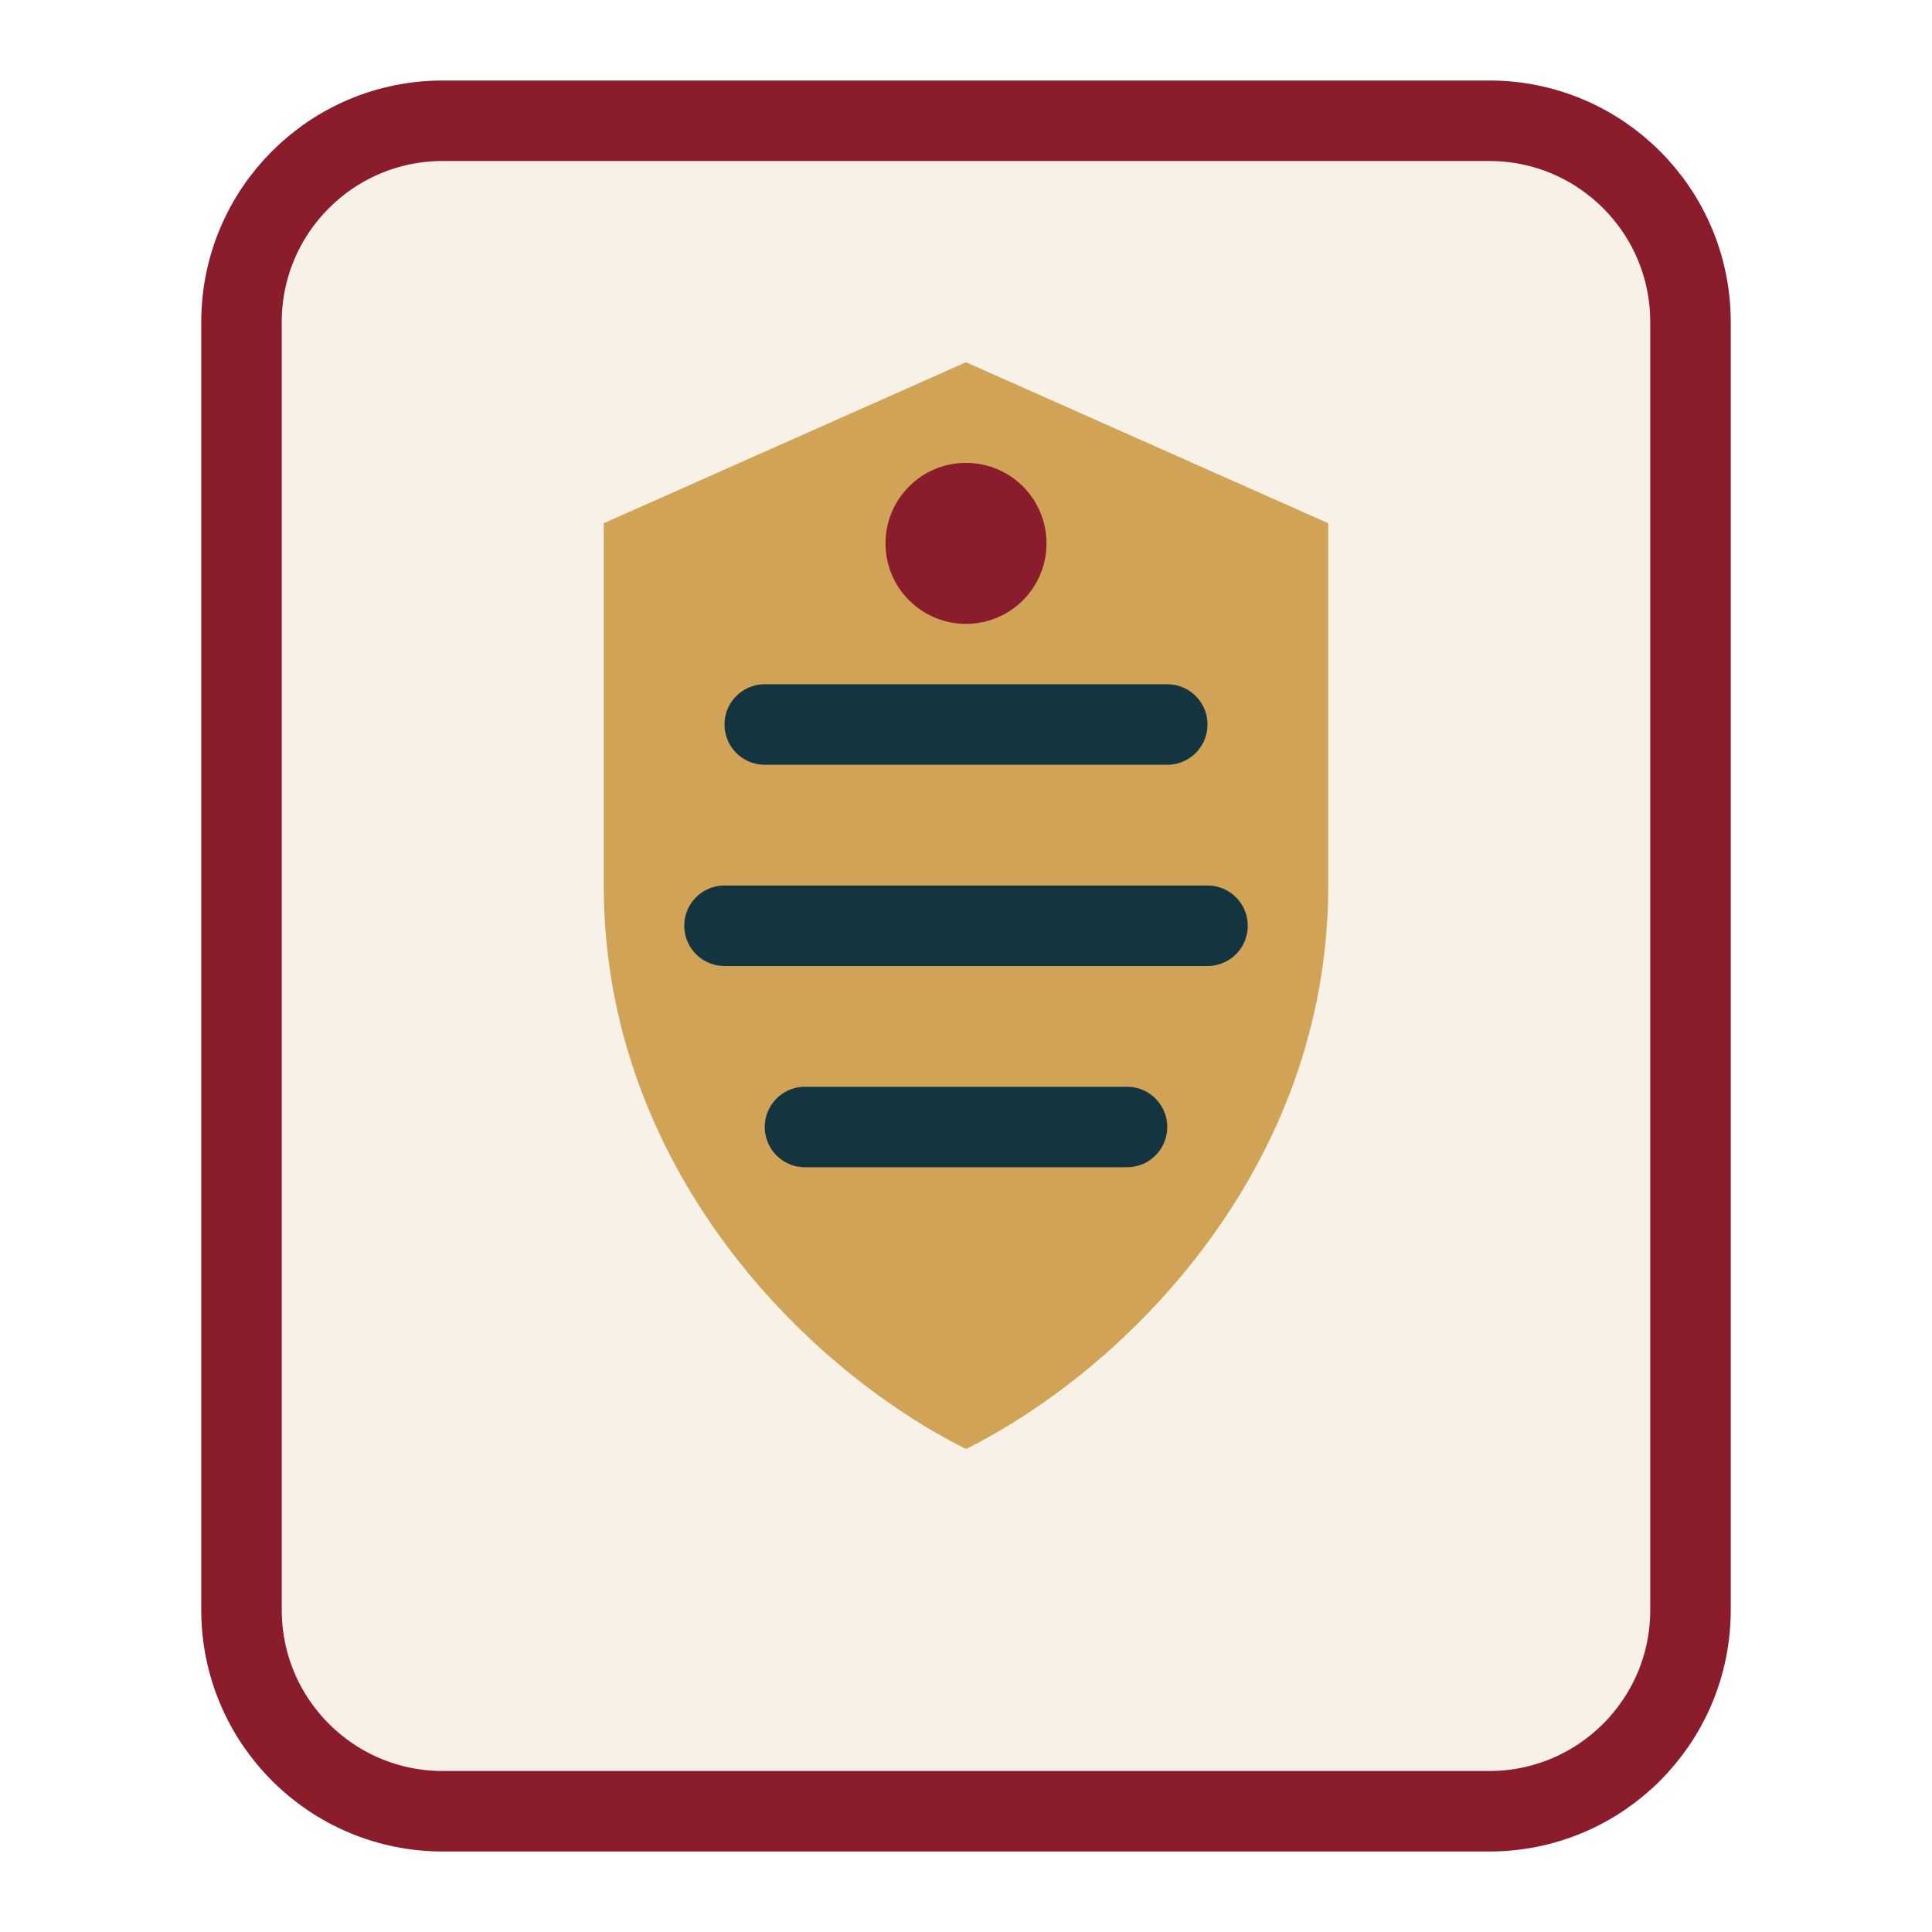
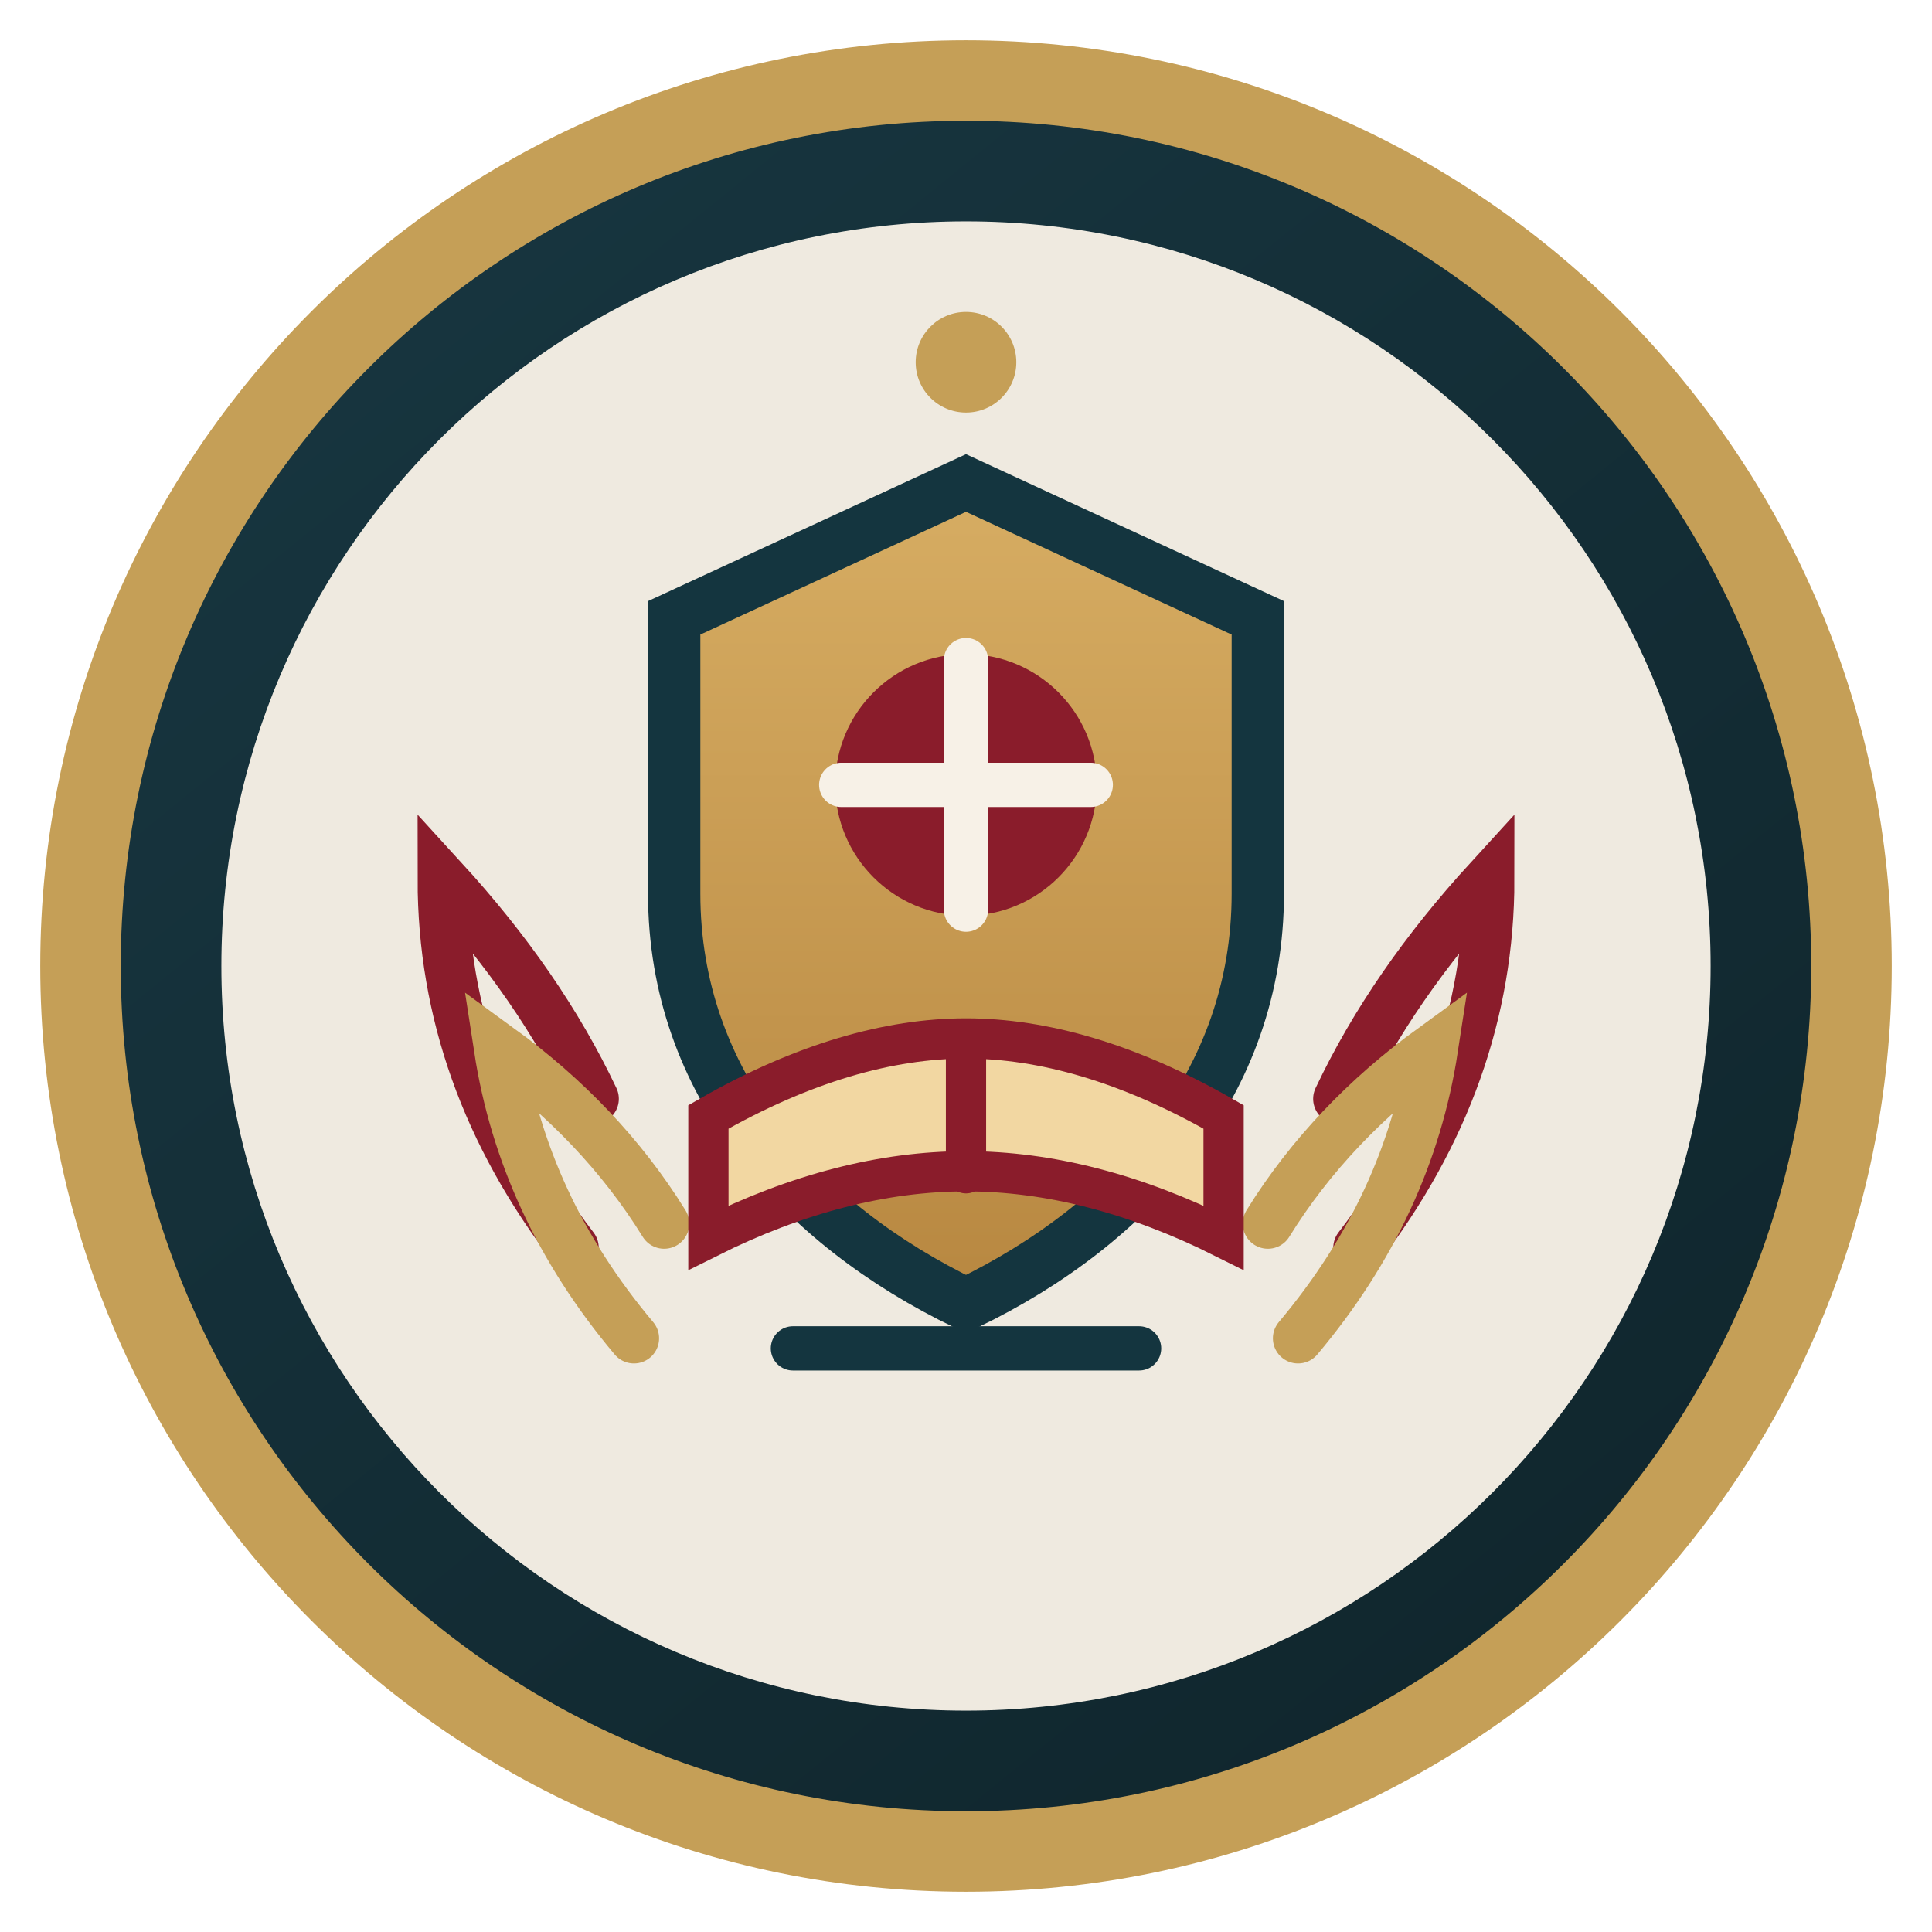
<svg xmlns="http://www.w3.org/2000/svg" width="96" height="96" viewBox="0 0 96 96" fill="none">
-   <rect x="12" y="6" width="72" height="84" rx="10" fill="#F7F1E7" stroke="#8A1C2B" stroke-width="4" />
-   <path d="M48 18L66 26V44C66 58 56 68 48 72C40 68 30 58 30 44V26L48 18Z" fill="#D1A357" />
-   <path d="M38 36H58" stroke="#14353F" stroke-width="4" stroke-linecap="round" />
-   <path d="M36 46H60" stroke="#14353F" stroke-width="4" stroke-linecap="round" />
-   <path d="M40 56H56" stroke="#14353F" stroke-width="4" stroke-linecap="round" />
-   <circle cx="48" cy="27" r="4" fill="#8A1C2B" />
+   <defs>
+     <linearGradient id="badgeBg" x1="18" y1="12" x2="78" y2="86" gradientUnits="userSpaceOnUse">
+       <stop stop-color="#17353F" />
+       <stop offset="1" stop-color="#10262D" />
+     </linearGradient>
+     <linearGradient id="shieldFill" x1="48" y1="26" x2="48" y2="63" gradientUnits="userSpaceOnUse">
+       <stop stop-color="#D5AB61" />
+       <stop offset="1" stop-color="#B98942" />
+     </linearGradient>
+   </defs>
+   <circle cx="48" cy="48" r="44" fill="url(#badgeBg)" stroke="#C59F57" stroke-width="4" />
+   <circle cx="48" cy="48" r="37" fill="#F7F1E7" fill-opacity="0.96" />
+   <path d="M28.5 62C24.2 56.4 22 50.3 22 43.7C25.2 47.2 27.7 50.8 29.5 54.6" stroke="#8A1C2B" stroke-width="2.5" stroke-linecap="round" />
+   <path d="M31.5 66.5C27.8 62.1 25.6 57.3 24.8 52.1C28.1 54.5 30.9 57.4 33 60.8" stroke="#C59F57" stroke-width="2.5" stroke-linecap="round" />
+   <path d="M67.5 62C71.8 56.4 74 50.3 74 43.7C70.8 47.2 68.3 50.8 66.5 54.6" stroke="#8A1C2B" stroke-width="2.5" stroke-linecap="round" />
+   <path d="M64.5 66.5C68.2 62.1 70.4 57.3 71.2 52.1C67.9 54.5 65.1 57.4 63 60.8" stroke="#C59F57" stroke-width="2.5" stroke-linecap="round" />
+   <path d="M48 24L62.5 30.7V44.4C62.5 53.8 56.3 60.8 48 64.8C39.7 60.8 33.5 53.8 33.5 44.4V30.7L48 24Z" fill="url(#shieldFill)" stroke="#14353F" stroke-width="2.6" />
+   <circle cx="48" cy="39" r="6.5" fill="#8A1C2B" />
+   <path d="M48 32.8V45.2" stroke="#F7F1E7" stroke-width="2.2" stroke-linecap="round" />
+   <path d="M41.8 39H54.2" stroke="#F7F1E7" stroke-width="2.2" stroke-linecap="round" />
+   <path d="M35.2 55.5C39.9 52.8 44.2 51.6 48 51.6C51.8 51.6 56.1 52.8 60.8 55.5V61.5C56.4 59.3 52.1 58.2 48 58.2C43.9 58.2 39.6 59.3 35.2 61.5V55.5Z" fill="#F2D7A2" stroke="#8A1C2B" stroke-width="2" />
+   <path d="M48 51.8V58.3" stroke="#8A1C2B" stroke-width="2" stroke-linecap="round" />
+   <path d="M39.4 67H56.6" stroke="#14353F" stroke-width="2.2" stroke-linecap="round" />
+   <circle cx="48" cy="18" r="2.5" fill="#C59F57" />
</svg>
